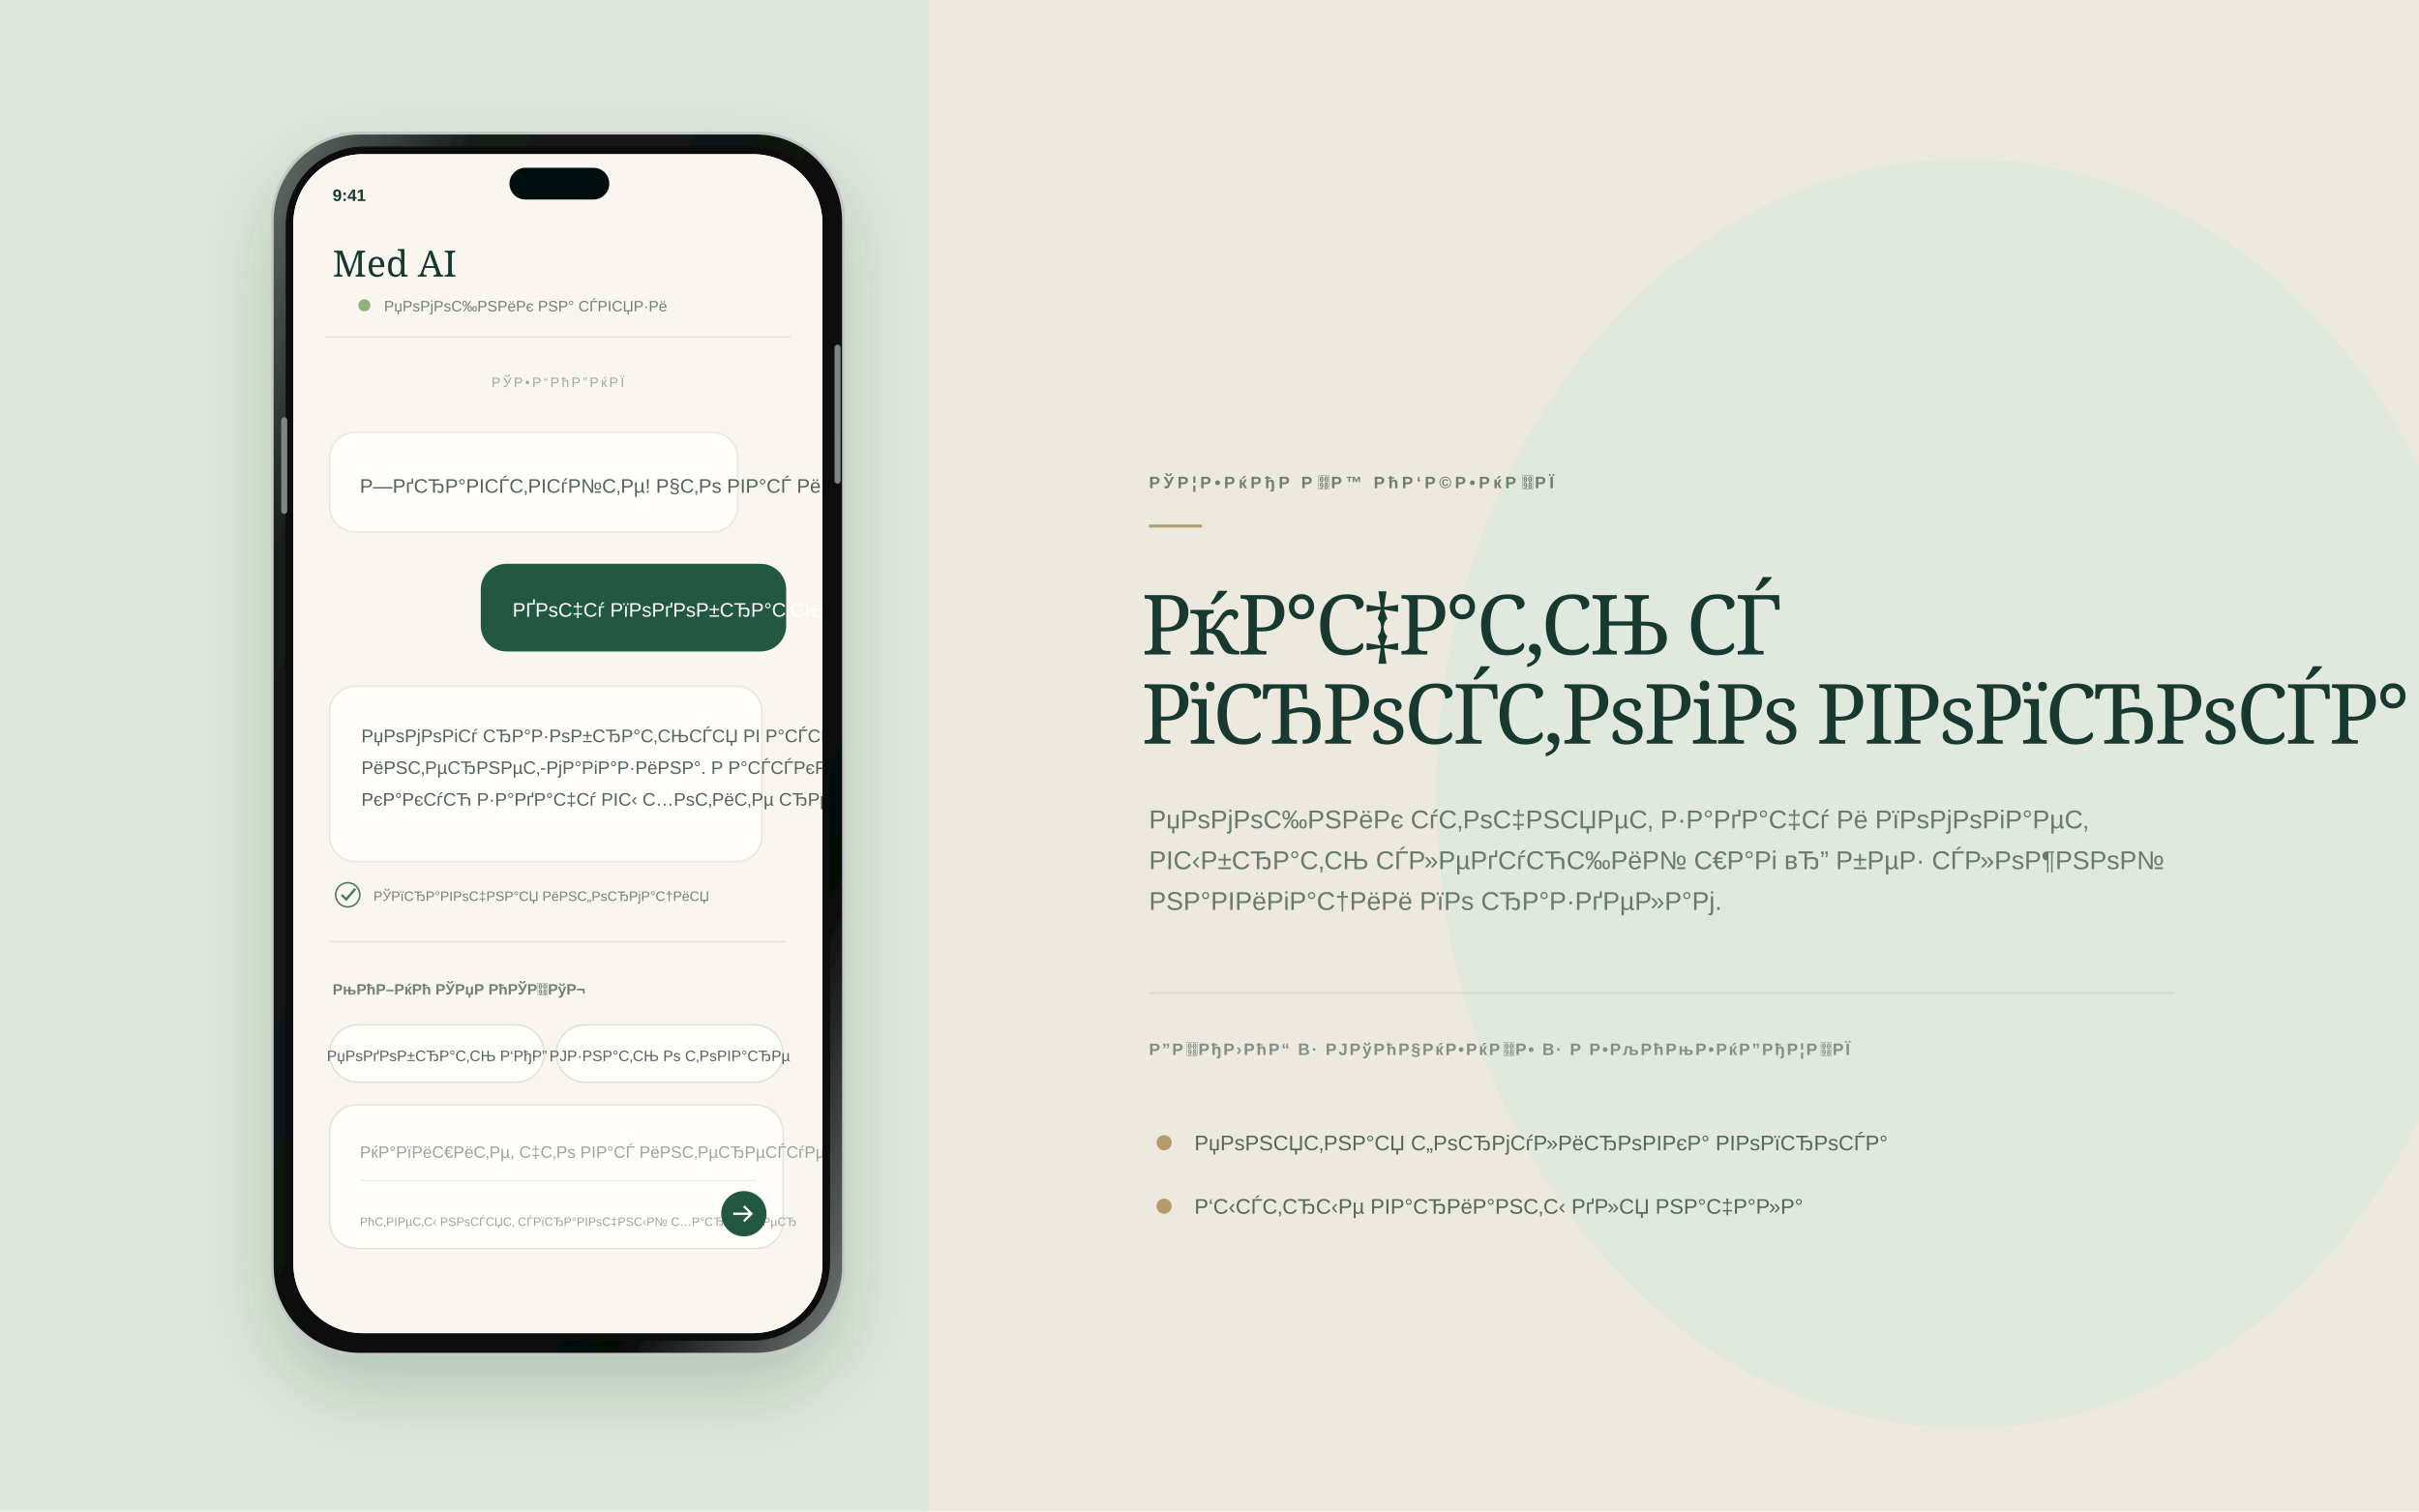
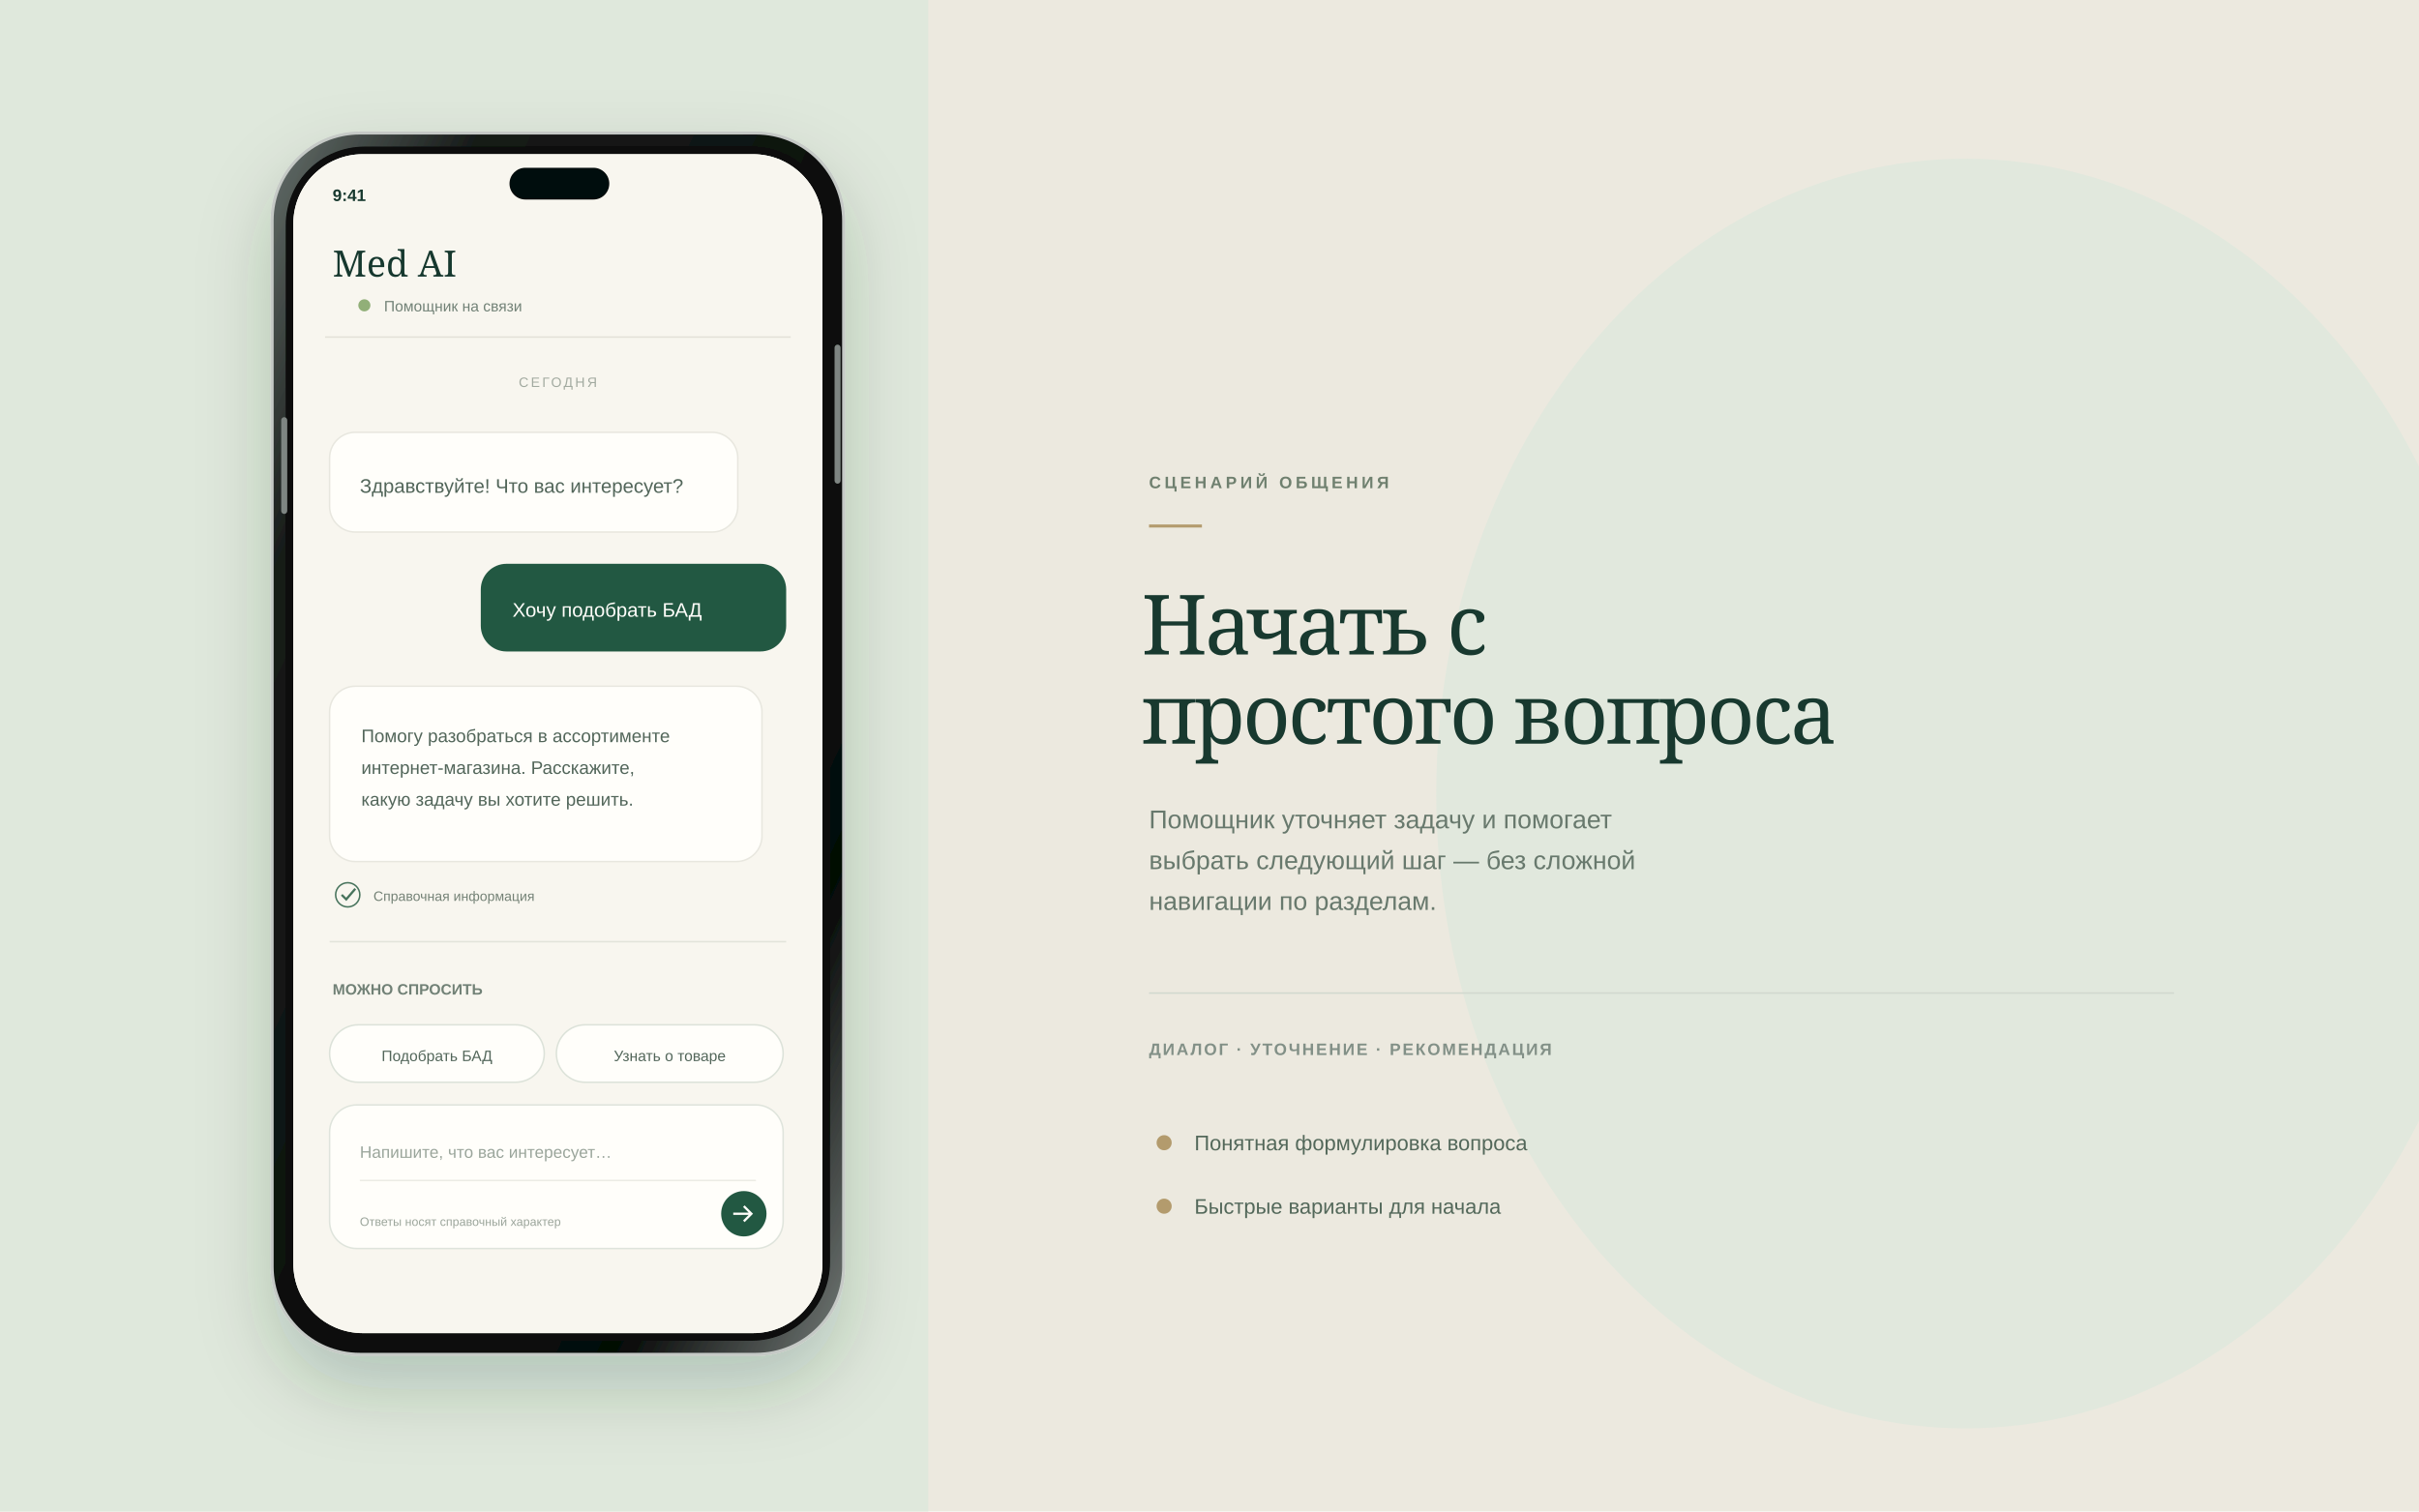
- <svg xmlns="http://www.w3.org/2000/svg" width="1600" height="1000" viewBox="0 0 1600 1000" role="img" aria-label="Р”РёР°Р»РѕРі СЃ РїРѕРјРѕС‰РЅРёРєРѕРј Med AI">
+ <svg xmlns="http://www.w3.org/2000/svg" width="1600" height="1000" viewBox="0 0 1600 1000" role="img" aria-label="Диалог с помощником Med AI">
  <defs>
    <linearGradient id="edge" x2="1" y2="1">
      <stop stop-color="#66706c" />
      <stop offset=".18" stop-color="#171b19" />
      <stop offset=".8" stop-color="#050706" />
      <stop offset="1" stop-color="#737a77" />
    </linearGradient>
    <linearGradient id="paper" x2="0" y2="1">
      <stop stop-color="#fffefa" />
      <stop offset="1" stop-color="#f5f3eb" />
    </linearGradient>
    <filter id="shadow" x="-25%" y="-20%" width="150%" height="145%">
      <feDropShadow dx="0" dy="22" stdDeviation="24" flood-color="#193d31" flood-opacity=".2" />
    </filter>
    <clipPath id="phone">
      <rect x="194" y="102" width="350" height="780" rx="46" />
    </clipPath>
  </defs>
  <rect width="1600" height="1000" fill="#ece9df" />
  <path d="M0 0h614v1000H0z" fill="#dfe8dc" />
  <ellipse cx="1300" cy="525" rx="350" ry="420" fill="#e1e8dd" />
  <g filter="url(#shadow)">
    <rect x="180" y="88" width="378" height="808" rx="58" fill="url(#edge)" stroke="#c5c9c6" stroke-width="2" />
    <rect x="189" y="97" width="360" height="790" rx="52" fill="#070908" />
    <rect x="194" y="102" width="350" height="780" rx="46" fill="url(#paper)" />
    <g clip-path="url(#phone)" font-family="Arial,sans-serif" fill="#18392f">
      <rect x="194" y="102" width="350" height="780" fill="#f8f6ef" />
      <text x="220" y="133" font-size="11" font-weight="700">9:41</text>
      <rect x="337" y="111" width="66" height="21" rx="10.5" fill="#060807" />
      <text x="220" y="183" font-family="Georgia,serif" font-size="24">Med AI</text>
      <circle cx="241" cy="202" r="4" fill="#91af78" />
-       <text x="254" y="206" font-size="10" fill="#718176">РџРѕРјРѕС‰РЅРёРє РЅР° СЃРІСЏР·Рё</text>
+       <text x="254" y="206" font-size="10" fill="#718176">Помощник на связи</text>
      <path d="M215 223H523" stroke="#e3e1d8" />
-       <text x="369" y="256" text-anchor="middle" font-size="9" letter-spacing="1.5" fill="#a2aaa0">РЎР•Р“РћР”РќРЇ</text>
+       <text x="369" y="256" text-anchor="middle" font-size="9" letter-spacing="1.5" fill="#a2aaa0">СЕГОДНЯ</text>
      <rect x="218" y="286" width="270" height="66" rx="17" fill="#fffefa" stroke="#e8e7df" />
-       <text x="238" y="326" font-size="13" fill="#52665a">Р—РґСЂР°РІСЃС‚РІСѓР№С‚Рµ! Р§С‚Рѕ РІР°СЃ РёРЅС‚РµСЂРµСЃСѓРµС‚?</text>
+       <text x="238" y="326" font-size="13" fill="#52665a">Здравствуйте! Что вас интересует?</text>
      <rect x="318" y="373" width="202" height="58" rx="17" fill="#245943" />
-       <text x="339" y="408" font-size="13" fill="#fffefa">РҐРѕС‡Сѓ РїРѕРґРѕР±СЂР°С‚СЊ Р‘РђР”</text>
+       <text x="339" y="408" font-size="13" fill="#fffefa">Хочу подобрать БАД</text>
      <rect x="218" y="454" width="286" height="116" rx="17" fill="#fffefa" stroke="#e8e7df" />
-       <text x="239" y="491" font-size="12" fill="#52665a">РџРѕРјРѕРіСѓ СЂР°Р·РѕР±СЂР°С‚СЊСЃСЏ РІ Р°СЃСЃРѕСЂС‚РёРјРµРЅС‚Рµ</text>
-       <text x="239" y="512" font-size="12" fill="#52665a">РёРЅС‚РµСЂРЅРµС‚-РјР°РіР°Р·РёРЅР°. Р Р°СЃСЃРєР°Р¶РёС‚Рµ,</text>
-       <text x="239" y="533" font-size="12" fill="#52665a">РєР°РєСѓСЋ Р·Р°РґР°С‡Сѓ РІС‹ С…РѕС‚РёС‚Рµ СЂРµС€РёС‚СЊ.</text>
+       <text x="239" y="491" font-size="12" fill="#52665a">Помогу разобраться в ассортименте</text>
+       <text x="239" y="512" font-size="12" fill="#52665a">интернет-магазина. Расскажите,</text>
+       <text x="239" y="533" font-size="12" fill="#52665a">какую задачу вы хотите решить.</text>
      <circle cx="230" cy="592" r="8" fill="none" stroke="#47735c" />
      <path d="m226 592 3 3 6-7" fill="none" stroke="#47735c" stroke-width="1.5" />
-       <text x="247" y="596" font-size="9" fill="#748276">РЎРїСЂР°РІРѕС‡РЅР°СЏ РёРЅС„РѕСЂРјР°С†РёСЏ</text>
+       <text x="247" y="596" font-size="9" fill="#748276">Справочная информация</text>
      <path d="M218 623H520" stroke="#e2e3da" />
-       <text x="220" y="658" font-size="10" font-weight="700" fill="#718176">РњРћР–РќРћ РЎРџР РћРЎРРўР¬</text>
+       <text x="220" y="658" font-size="10" font-weight="700" fill="#718176">МОЖНО СПРОСИТЬ</text>
      <rect x="218" y="678" width="142" height="38" rx="19" fill="#fffefa" stroke="#dce2d9" />
-       <text x="289" y="702" text-anchor="middle" font-size="10" fill="#52665a">РџРѕРґРѕР±СЂР°С‚СЊ Р‘РђР”</text>
+       <text x="289" y="702" text-anchor="middle" font-size="10" fill="#52665a">Подобрать БАД</text>
      <rect x="368" y="678" width="150" height="38" rx="19" fill="#fffefa" stroke="#dce2d9" />
-       <text x="443" y="702" text-anchor="middle" font-size="10" fill="#52665a">РЈР·РЅР°С‚СЊ Рѕ С‚РѕРІР°СЂРµ</text>
+       <text x="443" y="702" text-anchor="middle" font-size="10" fill="#52665a">Узнать о товаре</text>
      <rect x="218" y="731" width="300" height="95" rx="18" fill="#fffefa" stroke="#dfe4dc" />
-       <text x="238" y="766" font-size="11" fill="#9aa59b">РќР°РїРёС€РёС‚Рµ, С‡С‚Рѕ РІР°СЃ РёРЅС‚РµСЂРµСЃСѓРµС‚вЂ¦</text>
+       <text x="238" y="766" font-size="11" fill="#9aa59b">Напишите, что вас интересует…</text>
      <path d="M238 781H500" stroke="#ecece5" />
-       <text x="238" y="811" font-size="8" fill="#9ba59b">РћС‚РІРµС‚С‹ РЅРѕСЃСЏС‚ СЃРїСЂР°РІРѕС‡РЅС‹Р№ С…Р°СЂР°РєС‚РµСЂ</text>
+       <text x="238" y="811" font-size="8" fill="#9ba59b">Ответы носят справочный характер</text>
      <circle cx="492" cy="803" r="15" fill="#245943" />
      <path d="M485 803h12m-5-5 5 5-5 5" fill="none" stroke="#fffefa" stroke-width="1.5" />
    </g>
    <rect x="186" y="276" width="4" height="64" rx="2" fill="#7e8582" />
    <rect x="552" y="228" width="4" height="92" rx="2" fill="#7e8582" />
  </g>
  <g fill="#18392f">
-     <text x="760" y="323" font-family="Arial,sans-serif" font-size="11" font-weight="700" letter-spacing="2.3" fill="#6f806f">РЎР¦Р•РќРђР РР™ РћР‘Р©Р•РќРРЇ</text>
+     <text x="760" y="323" font-family="Arial,sans-serif" font-size="11" font-weight="700" letter-spacing="2.3" fill="#6f806f">СЦЕНАРИЙ ОБЩЕНИЯ</text>
    <path d="M760 348h35" stroke="#b39b6d" stroke-width="2" />
-     <text x="755" y="433" font-family="Georgia,serif" font-size="55" letter-spacing="-1.8">РќР°С‡Р°С‚СЊ СЃ</text>
-     <text x="755" y="492" font-family="Georgia,serif" font-size="55" letter-spacing="-1.8">РїСЂРѕСЃС‚РѕРіРѕ РІРѕРїСЂРѕСЃР°</text>
-     <text x="760" y="548" font-family="Arial,sans-serif" font-size="17" fill="#68796d">РџРѕРјРѕС‰РЅРёРє СѓС‚РѕС‡РЅСЏРµС‚ Р·Р°РґР°С‡Сѓ Рё РїРѕРјРѕРіР°РµС‚</text>
-     <text x="760" y="575" font-family="Arial,sans-serif" font-size="17" fill="#68796d">РІС‹Р±СЂР°С‚СЊ СЃР»РµРґСѓСЋС‰РёР№ С€Р°Рі вЂ” Р±РµР· СЃР»РѕР¶РЅРѕР№</text>
-     <text x="760" y="602" font-family="Arial,sans-serif" font-size="17" fill="#68796d">РЅР°РІРёРіР°С†РёРё РїРѕ СЂР°Р·РґРµР»Р°Рј.</text>
+     <text x="755" y="433" font-family="Georgia,serif" font-size="55" letter-spacing="-1.8">Начать с</text>
+     <text x="755" y="492" font-family="Georgia,serif" font-size="55" letter-spacing="-1.8">простого вопроса</text>
+     <text x="760" y="548" font-family="Arial,sans-serif" font-size="17" fill="#68796d">Помощник уточняет задачу и помогает</text>
+     <text x="760" y="575" font-family="Arial,sans-serif" font-size="17" fill="#68796d">выбрать следующий шаг — без сложной</text>
+     <text x="760" y="602" font-family="Arial,sans-serif" font-size="17" fill="#68796d">навигации по разделам.</text>
    <path d="M760 657H1438" stroke="#d1d8cf" />
-     <text x="760" y="698" font-family="Arial,sans-serif" font-size="11" font-weight="700" letter-spacing="1.2" fill="#829087">Р”РРђР›РћР“ В· РЈРўРћР§РќР•РќРР• В· Р Р•РљРћРњР•РќР”РђР¦РРЇ</text>
+     <text x="760" y="698" font-family="Arial,sans-serif" font-size="11" font-weight="700" letter-spacing="1.2" fill="#829087">ДИАЛОГ · УТОЧНЕНИЕ · РЕКОМЕНДАЦИЯ</text>
    <circle cx="770" cy="756" r="5" fill="#b39b6d" />
-     <text x="790" y="761" font-family="Arial,sans-serif" font-size="14" fill="#53685a">РџРѕРЅСЏС‚РЅР°СЏ С„РѕСЂРјСѓР»РёСЂРѕРІРєР° РІРѕРїСЂРѕСЃР°</text>
+     <text x="790" y="761" font-family="Arial,sans-serif" font-size="14" fill="#53685a">Понятная формулировка вопроса</text>
    <circle cx="770" cy="798" r="5" fill="#b39b6d" />
-     <text x="790" y="803" font-family="Arial,sans-serif" font-size="14" fill="#53685a">Р‘С‹СЃС‚СЂС‹Рµ РІР°СЂРёР°РЅС‚С‹ РґР»СЏ РЅР°С‡Р°Р»Р°</text>
+     <text x="790" y="803" font-family="Arial,sans-serif" font-size="14" fill="#53685a">Быстрые варианты для начала</text>
  </g>
</svg>
